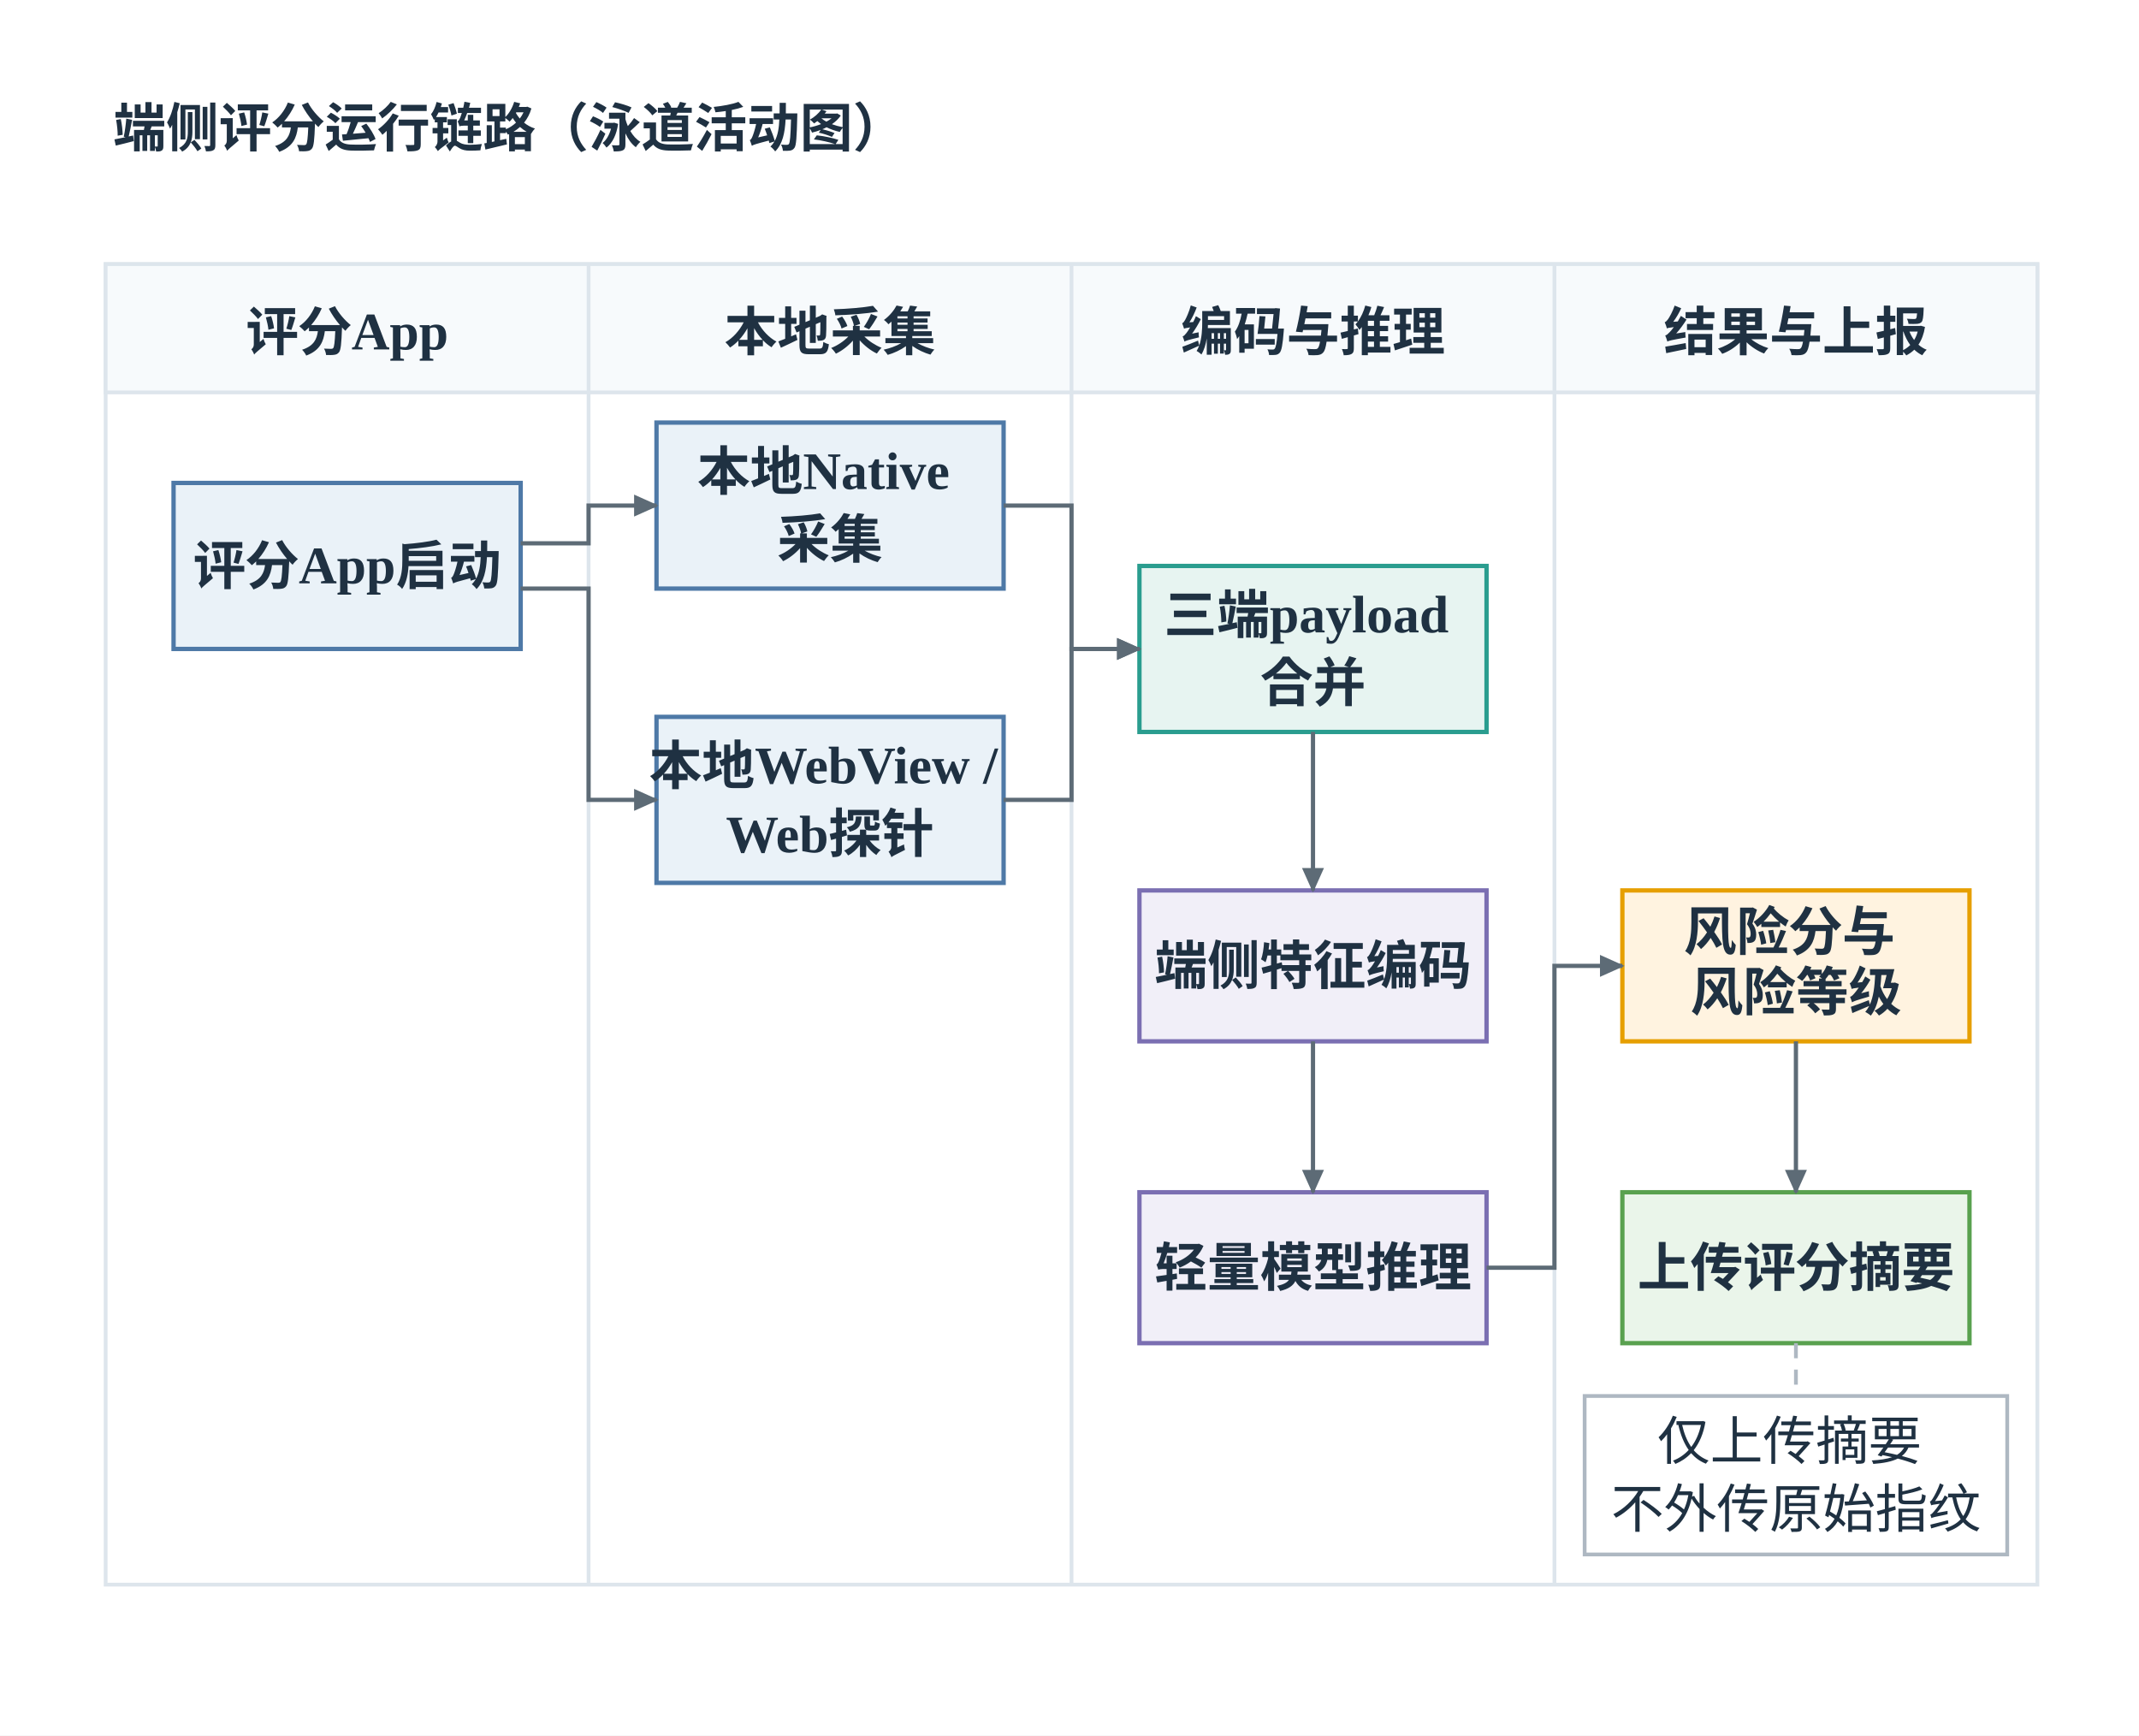
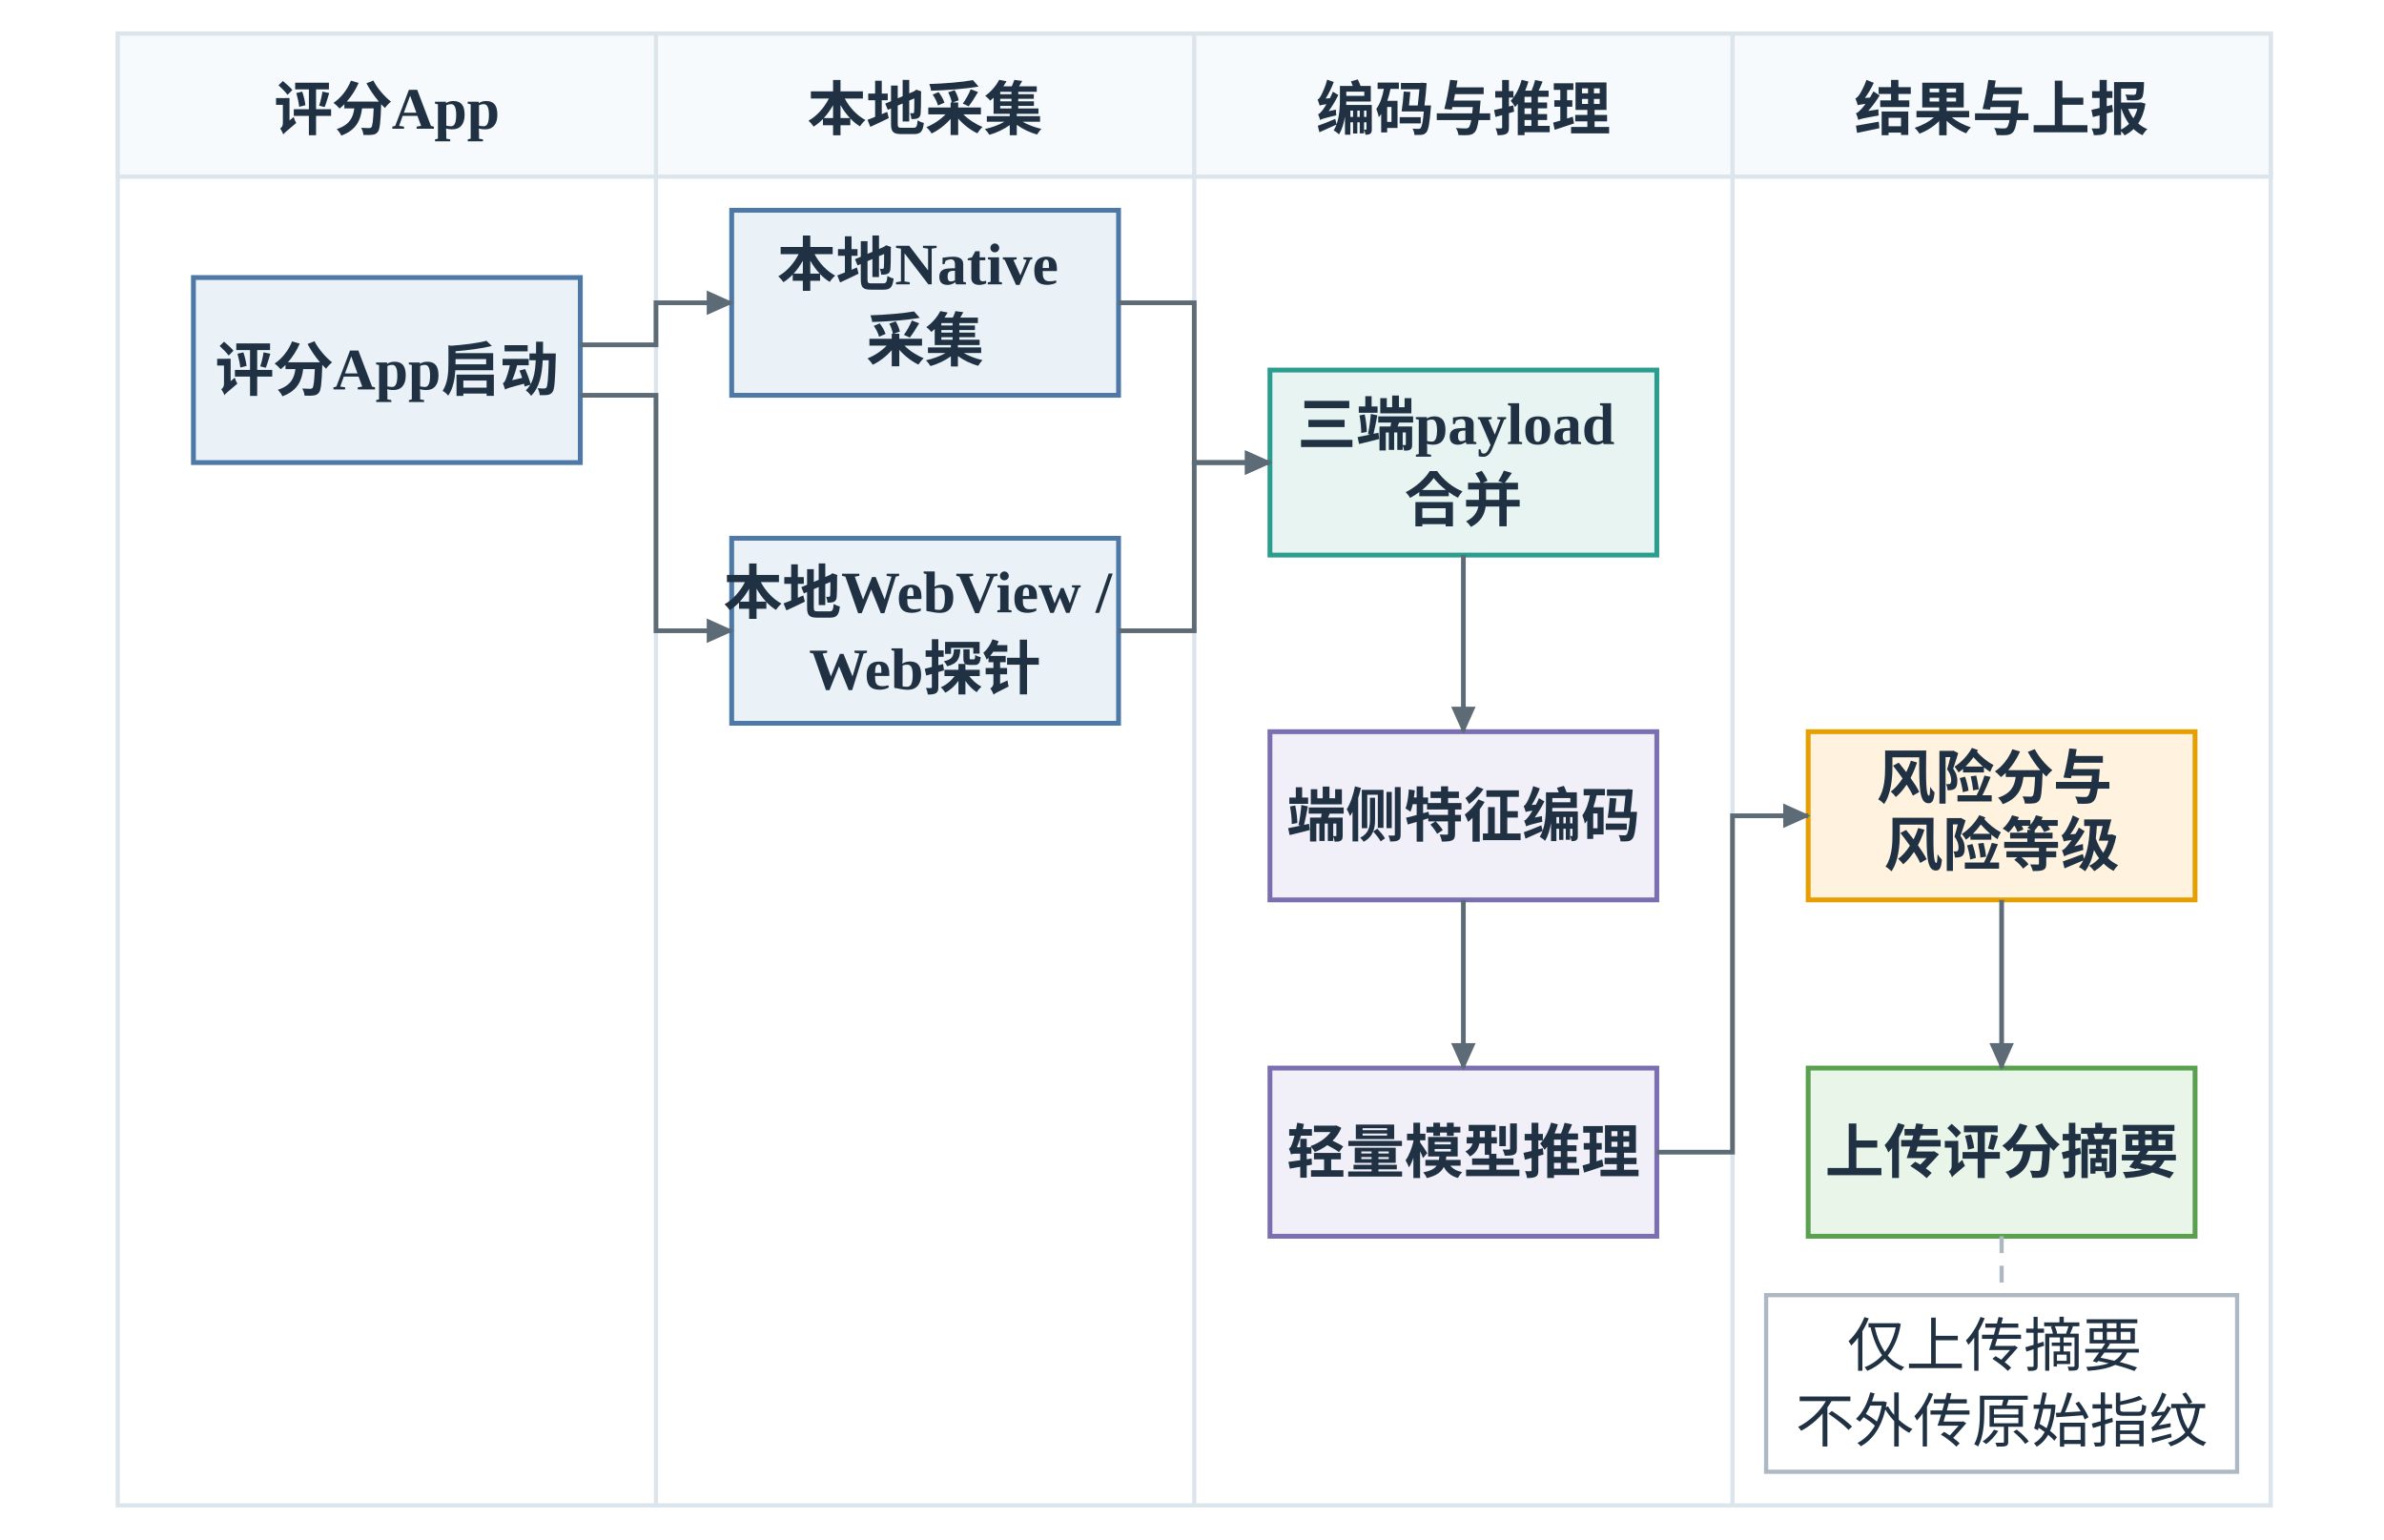
- <svg xmlns="http://www.w3.org/2000/svg" width="15cm" height="12.171cm" viewBox="0 0 566.929 460.000">
+ <svg xmlns="http://www.w3.org/2000/svg" width="15cm" height="9.684cm" viewBox="0 62 566.929 366.000">
  <defs>
    <marker id="arrow" markerWidth="5.8" markerHeight="5.2" refX="5.3" refY="2.6" orient="auto" markerUnits="strokeWidth">
      <path d="M0,0 L5.8,2.6 L0,5.2 Z" fill="#5D6B76" />
    </marker>
    <filter id="softShadow" x="-15%" y="-15%" width="130%" height="130%">
      <feDropShadow dx="0" dy="1.2" stdDeviation="1.2" flood-color="#8AA0B4" flood-opacity="0.14" />
    </filter>
  </defs>
  <style>
    .text { font-family: "Times New Roman", "Songti SC", "STSong", "SimSun", serif; font-size: 10.5pt; fill: #1F3142; letter-spacing: 0; }
    .medium { font-weight: 600; }
  </style>
  <rect width="566.929" height="460.000" fill="#FFFFFF" />
-   <text x="30.00" y="38.90" text-anchor="start" class="text medium">
-     <tspan x="30.00" dy="0.00">端侧评分运行链路（泳道活动图）</tspan>
-   </text>
  <rect x="28.00" y="70.00" width="512.00" height="350.00" fill="#FFFFFF" stroke="#DDE5EC" stroke-width="1" />
  <rect x="28.00" y="70.00" width="512.00" height="34.00" fill="#F7FAFC" stroke="#DDE5EC" stroke-width="1" />
  <line x1="156.00" y1="70.00" x2="156.00" y2="420.00" stroke="#DDE5EC" stroke-width="1" />
  <line x1="284.00" y1="70.00" x2="284.00" y2="420.00" stroke="#DDE5EC" stroke-width="1" />
  <line x1="412.00" y1="70.00" x2="412.00" y2="420.00" stroke="#DDE5EC" stroke-width="1" />
  <text x="92.00" y="92.90" text-anchor="middle" class="text medium">
    <tspan x="92.00" dy="0.00">评分App</tspan>
  </text>
  <text x="220.00" y="92.90" text-anchor="middle" class="text medium">
    <tspan x="220.00" dy="0.00">本地采集</tspan>
  </text>
  <text x="348.00" y="92.90" text-anchor="middle" class="text medium">
    <tspan x="348.00" dy="0.00">编码与推理</tspan>
  </text>
  <text x="476.00" y="92.90" text-anchor="middle" class="text medium">
    <tspan x="476.00" dy="0.00">结果与上报</tspan>
  </text>
  <rect x="46.00" y="128.00" width="92.00" height="44.00" fill="#EAF2F8" stroke="#4E79A7" stroke-width="1.15" />
  <text x="92.00" y="154.90" text-anchor="middle" class="text medium">
    <tspan x="92.00" dy="0.00">评分App启动</tspan>
  </text>
  <rect x="174.00" y="112.00" width="92.00" height="44.00" fill="#EAF2F8" stroke="#4E79A7" stroke-width="1.15" />
  <text x="220.00" y="129.90" text-anchor="middle" class="text medium">
    <tspan x="220.00" dy="0.00">本地Native</tspan>
    <tspan x="220.00" dy="18.00">采集</tspan>
  </text>
  <rect x="174.00" y="190.00" width="92.00" height="44.00" fill="#EAF2F8" stroke="#4E79A7" stroke-width="1.15" />
  <text x="220.00" y="207.90" text-anchor="middle" class="text medium">
    <tspan x="220.00" dy="0.00">本地WebView /</tspan>
    <tspan x="220.00" dy="18.00">Web探针</tspan>
  </text>
  <rect x="302.00" y="150.00" width="92.00" height="44.00" fill="#E7F4F1" stroke="#2A9D8F" stroke-width="1.15" />
  <text x="348.00" y="167.90" text-anchor="middle" class="text medium">
    <tspan x="348.00" dy="0.00">三端payload</tspan>
    <tspan x="348.00" dy="18.00">合并</tspan>
  </text>
  <rect x="302.00" y="236.00" width="92.00" height="40.00" fill="#F1EFF8" stroke="#7B6FB2" stroke-width="1.15" />
  <text x="348.00" y="260.90" text-anchor="middle" class="text medium">
    <tspan x="348.00" dy="0.00">端侧特征编码</tspan>
  </text>
  <rect x="302.00" y="316.00" width="92.00" height="40.00" fill="#F1EFF8" stroke="#7B6FB2" stroke-width="1.15" />
  <text x="348.00" y="340.90" text-anchor="middle" class="text medium">
    <tspan x="348.00" dy="0.00">轻量模型推理</tspan>
  </text>
  <rect x="430.00" y="236.00" width="92.00" height="40.00" fill="#FFF3E0" stroke="#E69F00" stroke-width="1.15" />
  <text x="476.00" y="251.90" text-anchor="middle" class="text medium">
    <tspan x="476.00" dy="0.00">风险分与</tspan>
    <tspan x="476.00" dy="16.00">风险等级</tspan>
  </text>
  <rect x="430.00" y="316.00" width="92.00" height="40.00" fill="#EAF5EA" stroke="#59A14F" stroke-width="1.15" />
  <text x="476.00" y="340.90" text-anchor="middle" class="text medium">
    <tspan x="476.00" dy="0.00">上传评分摘要</tspan>
  </text>
  <polyline points="138.00,144.00 156.00,144.00 156.00,134.00 174.00,134.00" fill="none" stroke="#5D6B76" stroke-width="1.12" marker-end="url(#arrow)" />
  <polyline points="138.00,156.00 156.00,156.00 156.00,212.00 174.00,212.00" fill="none" stroke="#5D6B76" stroke-width="1.12" marker-end="url(#arrow)" />
  <polyline points="266.00,134.00 284.00,134.00 284.00,172.00 302.00,172.00" fill="none" stroke="#5D6B76" stroke-width="1.12" marker-end="url(#arrow)" />
  <polyline points="266.00,212.00 284.00,212.00 284.00,172.00 302.00,172.00" fill="none" stroke="#5D6B76" stroke-width="1.12" marker-end="url(#arrow)" />
  <line x1="348.00" y1="194.00" x2="348.00" y2="236.00" stroke="#5D6B76" stroke-width="1.12" marker-end="url(#arrow)" />
  <line x1="348.00" y1="276.00" x2="348.00" y2="316.00" stroke="#5D6B76" stroke-width="1.12" marker-end="url(#arrow)" />
  <polyline points="394.00,336.00 412.00,336.00 412.00,256.00 430.00,256.00" fill="none" stroke="#5D6B76" stroke-width="1.12" marker-end="url(#arrow)" />
  <line x1="476.00" y1="276.00" x2="476.00" y2="316.00" stroke="#5D6B76" stroke-width="1.12" marker-end="url(#arrow)" />
  <rect x="420.00" y="370.00" width="112.00" height="42.00" fill="#FFFFFF" stroke="#AEB8C2" stroke-width="1" />
  <text x="476.00" y="386.90" text-anchor="middle" class="text" fill="#536575">
    <tspan x="476.00" dy="0.00">仅上传摘要</tspan>
    <tspan x="476.00" dy="18.00">不外传原始指纹</tspan>
  </text>
  <line x1="476.00" y1="356.00" x2="476.00" y2="370.00" stroke="#AEB8C2" stroke-width="1" stroke-dasharray="4 3" />
</svg>
